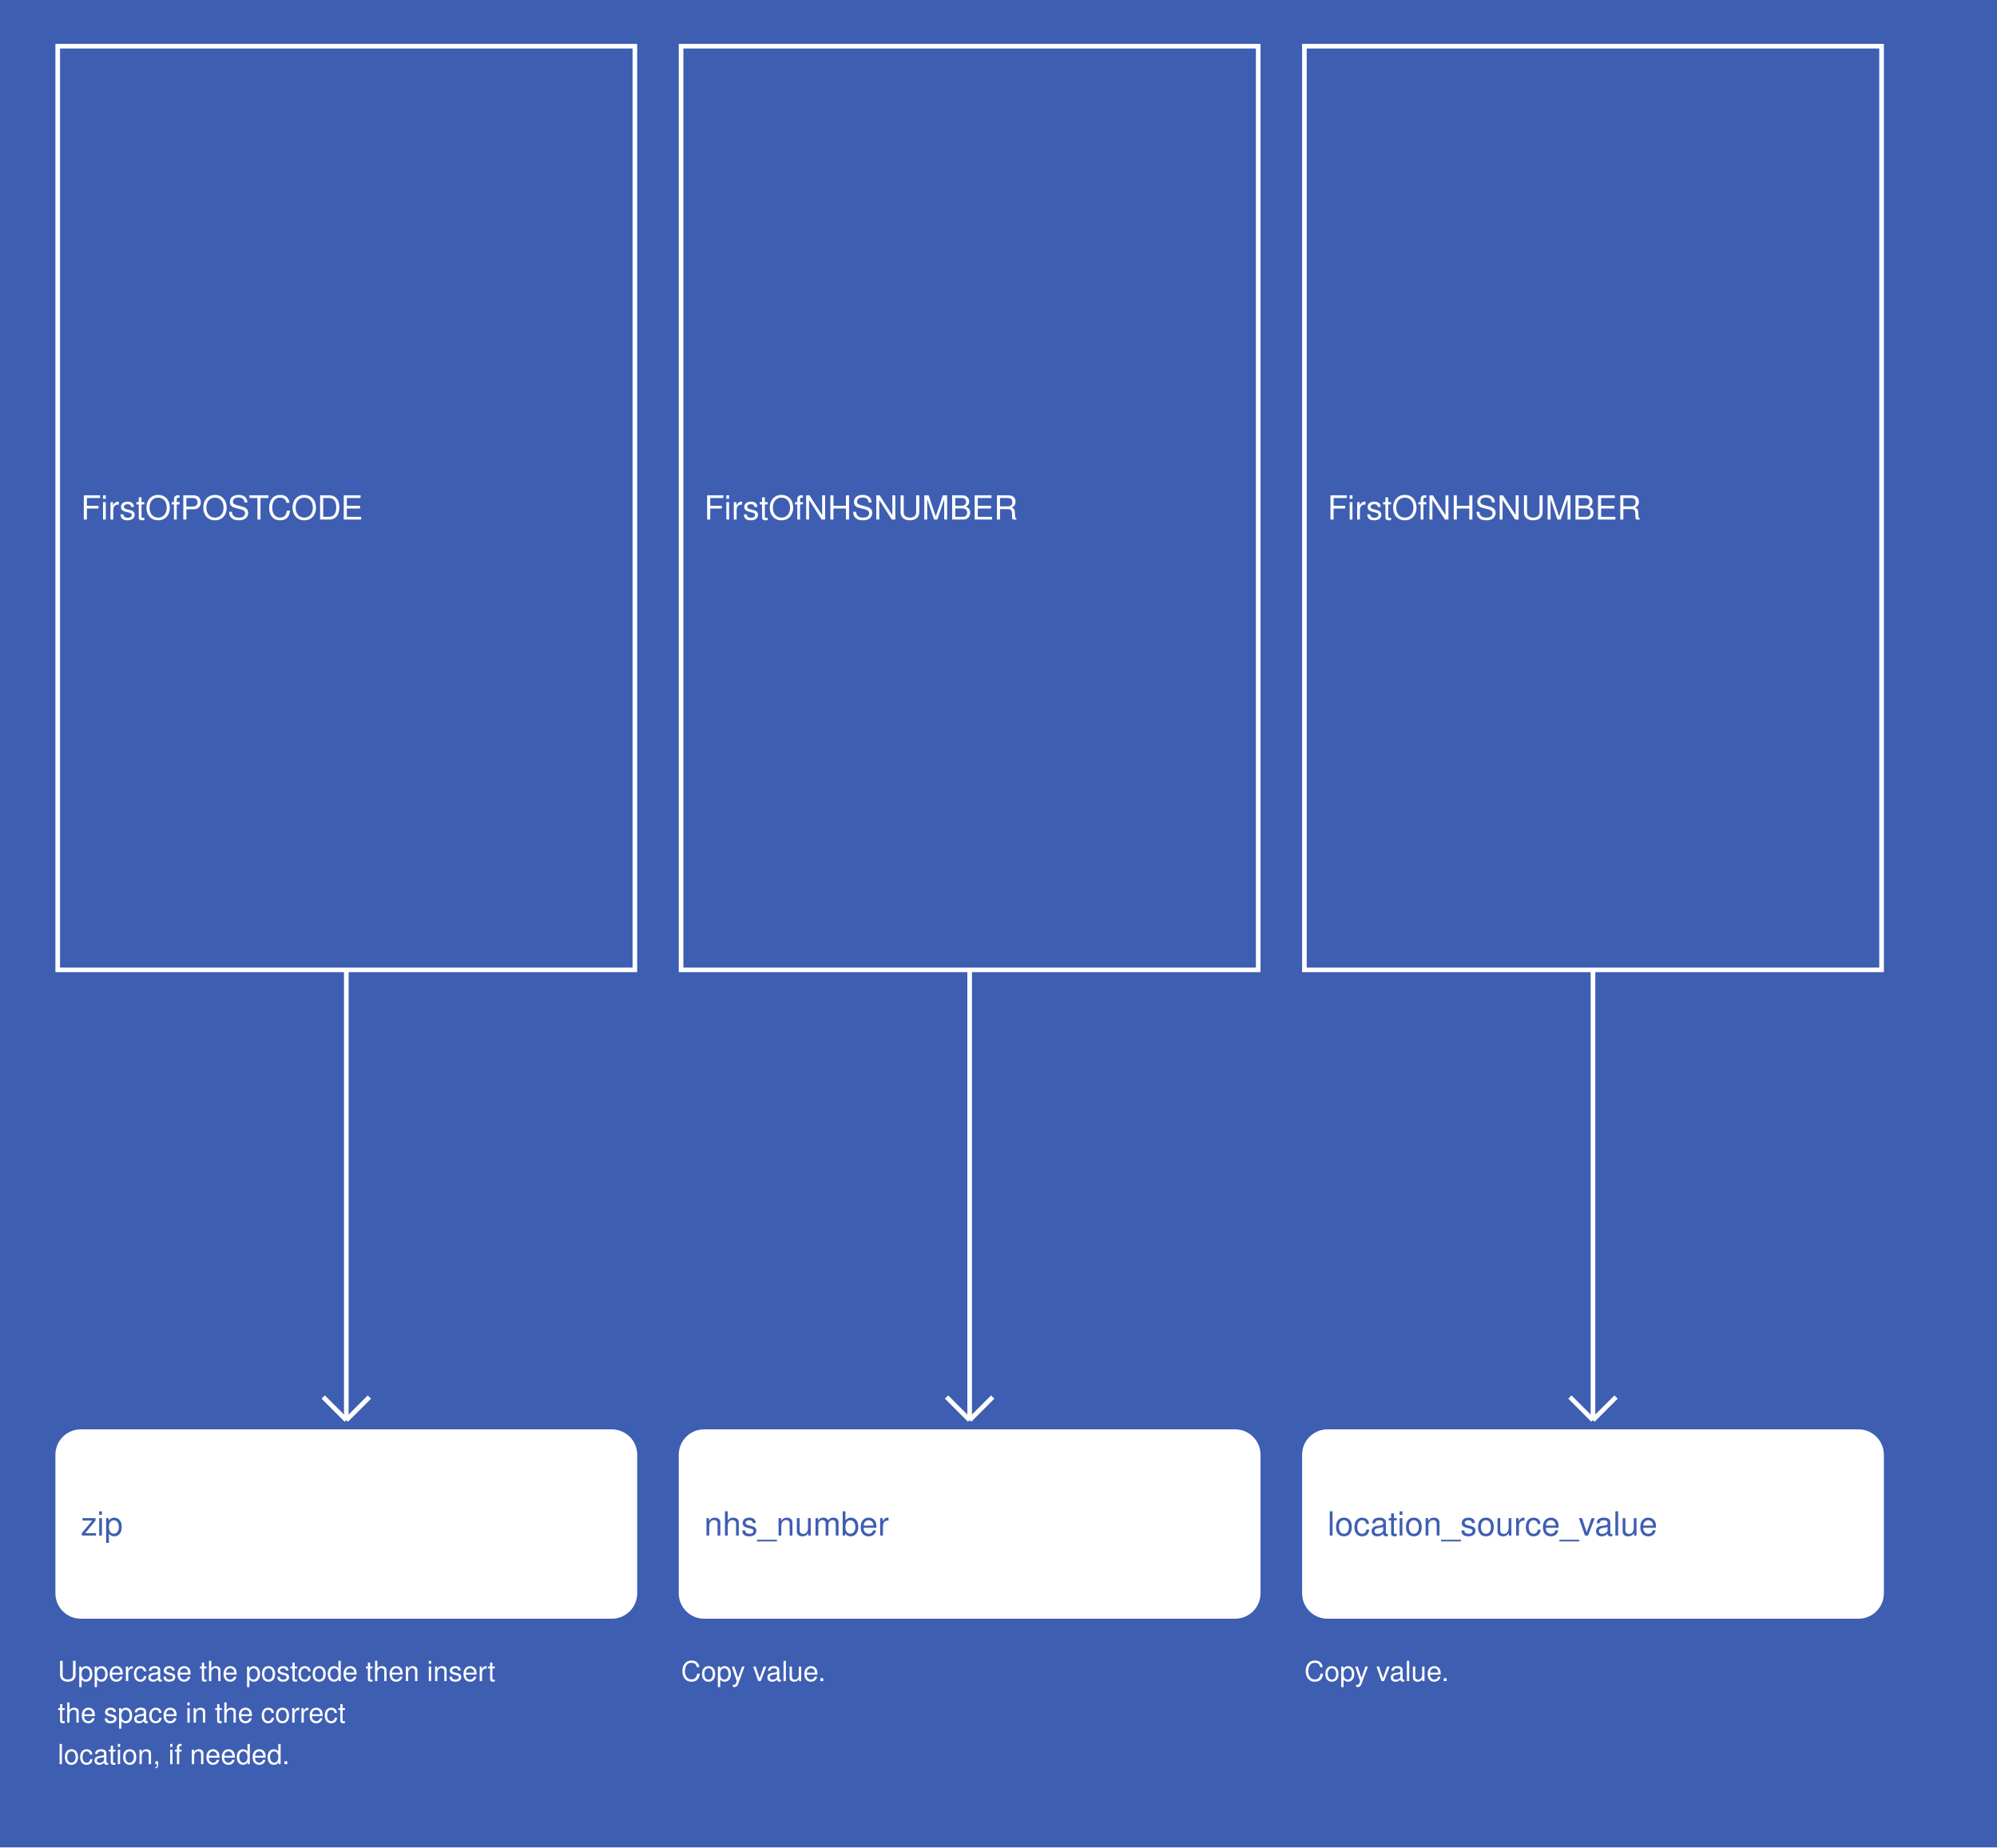
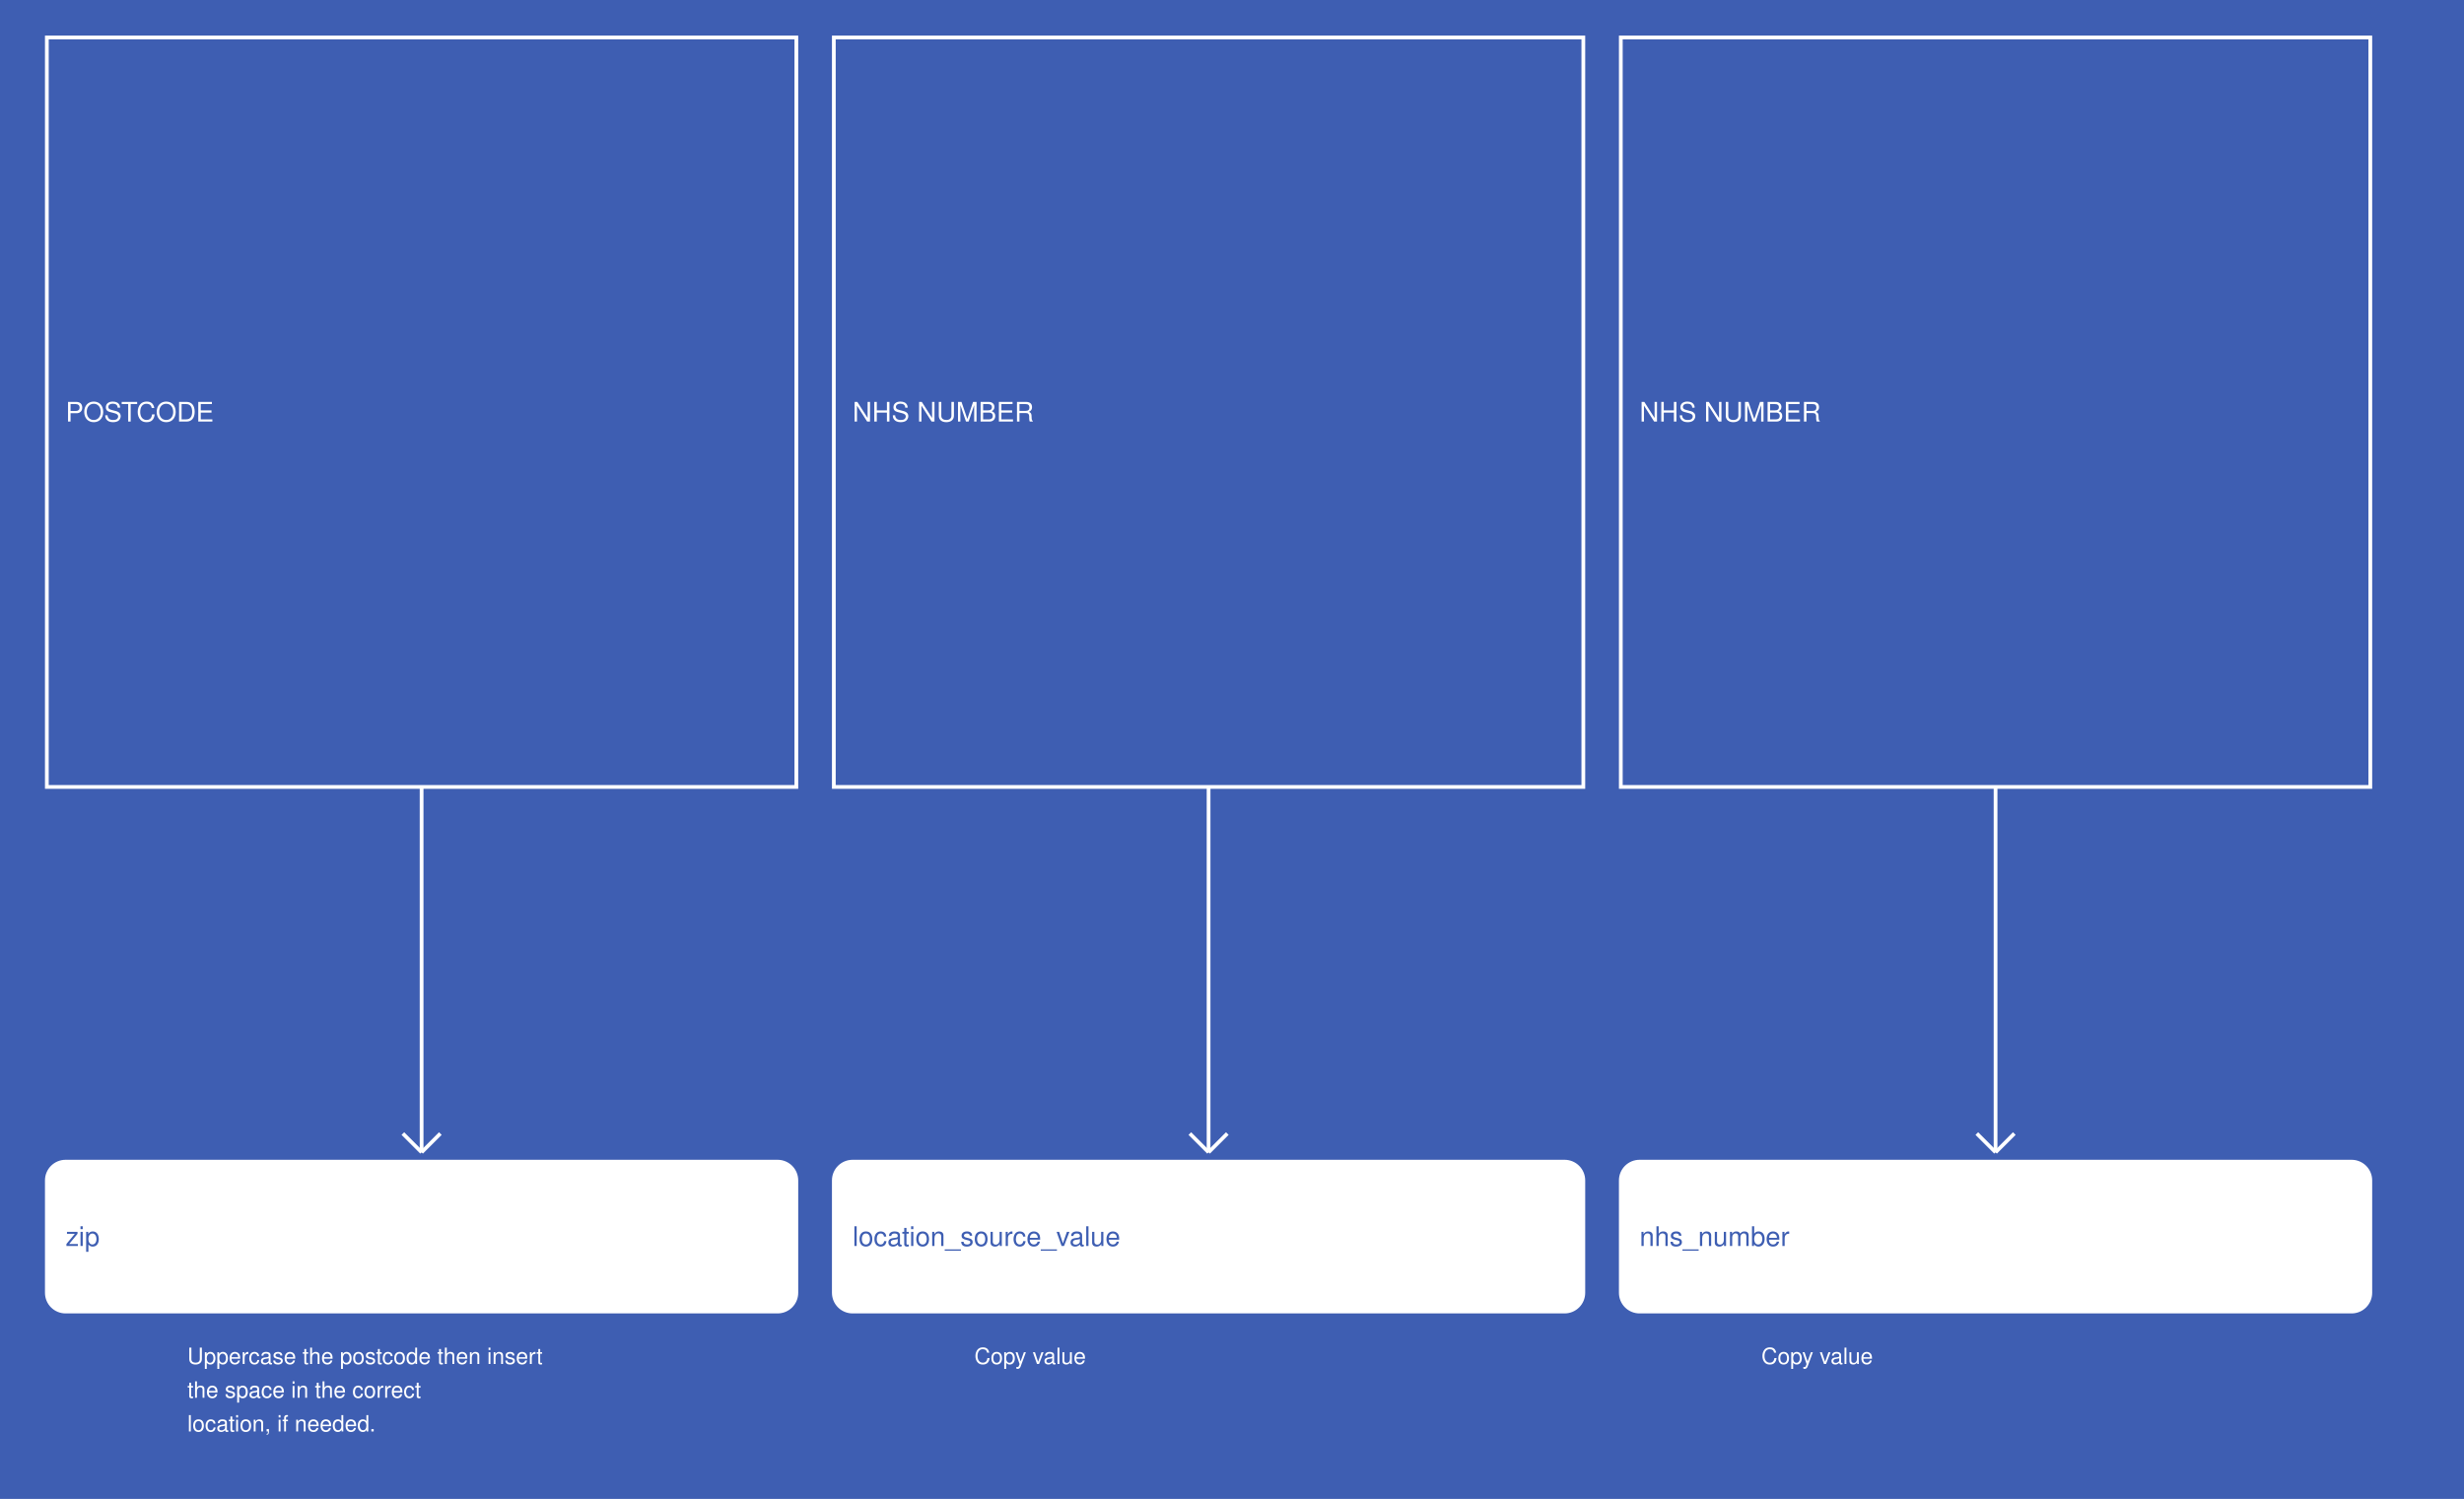
- <svg xmlns="http://www.w3.org/2000/svg" width="865" height="800">
+ <svg xmlns="http://www.w3.org/2000/svg" width="1315" height="800">
  <rect width="100%" height="100%" fill="#3E5EB2" />
  <g>
-     <rect x="25" y="20" width="250" height="400" fill="#3E5EB2" stroke="white" stroke-width="2" />
-     <text x="35" y="225" fill="white" font-family="Helvetica" font-size="1.2em" text-anchor="start">FirstOfPOSTCODE</text>
+     <rect x="25" y="20" width="400" height="400" fill="#3E5EB2" stroke="white" stroke-width="2" />
+     <text x="35" y="225" fill="white" font-family="Helvetica" font-size="1.2em" text-anchor="start">POSTCODE</text>
  </g>
  <g>
-     <line x1="150" y1="420" x2="150" y2="615" stroke="white" stroke-width="2" />
-     <line x1="140" y1="605" x2="150" y2="615" stroke="white" stroke-width="2" />
-     <line x1="160" y1="605" x2="150" y2="615" stroke="white" stroke-width="2" />
-     <text x="25" y="728" fill="white" font-size="1em" font-family="Helvetica">Uppercase the postcode then insert</text>
-     <text x="25" y="746" fill="white" font-size="1em" font-family="Helvetica">the space in the correct</text>
-     <text x="25" y="764" fill="white" font-size="1em" font-family="Helvetica">location, if needed.</text>
+     <line x1="225" y1="420" x2="225" y2="615" stroke="white" stroke-width="2" />
+     <line x1="215" y1="605" x2="225" y2="615" stroke="white" stroke-width="2" />
+     <line x1="235" y1="605" x2="225" y2="615" stroke="white" stroke-width="2" />
+     <text x="100" y="728" fill="white" font-size="1em" font-family="Helvetica">Uppercase the postcode then insert</text>
+     <text x="100" y="746" fill="white" font-size="1em" font-family="Helvetica">the space in the correct</text>
+     <text x="100" y="764" fill="white" font-size="1em" font-family="Helvetica">location, if needed.</text>
  </g>
  <g>
-     <rect x="25" y="620" width="250" height="80" fill="white" stroke="white" stroke-width="2" rx="10" />
+     <rect x="25" y="620" width="400" height="80" fill="white" stroke="white" stroke-width="2" rx="10" />
    <text x="35" y="665" fill="#3E5EB2" font-family="Helvetica" font-size="1.2em" text-anchor="start">zip</text>
  </g>
  <g>
-     <rect x="295" y="20" width="250" height="400" fill="#3E5EB2" stroke="white" stroke-width="2" />
-     <text x="305" y="225" fill="white" font-family="Helvetica" font-size="1.2em" text-anchor="start">FirstOfNHSNUMBER</text>
+     <rect x="445" y="20" width="400" height="400" fill="#3E5EB2" stroke="white" stroke-width="2" />
+     <text x="455" y="225" fill="white" font-family="Helvetica" font-size="1.2em" text-anchor="start">NHS NUMBER</text>
  </g>
  <g>
-     <line x1="420" y1="420" x2="420" y2="615" stroke="white" stroke-width="2" />
-     <line x1="410" y1="605" x2="420" y2="615" stroke="white" stroke-width="2" />
-     <line x1="430" y1="605" x2="420" y2="615" stroke="white" stroke-width="2" />
-     <text x="295" y="728" fill="white" font-size="1em" font-family="Helvetica">Copy value.</text>
+     <line x1="645" y1="420" x2="645" y2="615" stroke="white" stroke-width="2" />
+     <line x1="635" y1="605" x2="645" y2="615" stroke="white" stroke-width="2" />
+     <line x1="655" y1="605" x2="645" y2="615" stroke="white" stroke-width="2" />
+     <text x="520" y="728" fill="white" font-size="1em" font-family="Helvetica">Copy value</text>
  </g>
  <g>
-     <rect x="295" y="620" width="250" height="80" fill="white" stroke="white" stroke-width="2" rx="10" />
-     <text x="305" y="665" fill="#3E5EB2" font-family="Helvetica" font-size="1.2em" text-anchor="start">nhs_number</text>
+     <rect x="445" y="620" width="400" height="80" fill="white" stroke="white" stroke-width="2" rx="10" />
+     <text x="455" y="665" fill="#3E5EB2" font-family="Helvetica" font-size="1.2em" text-anchor="start">location_source_value</text>
  </g>
  <g>
-     <rect x="565" y="20" width="250" height="400" fill="#3E5EB2" stroke="white" stroke-width="2" />
-     <text x="575" y="225" fill="white" font-family="Helvetica" font-size="1.2em" text-anchor="start">FirstOfNHSNUMBER</text>
+     <rect x="865" y="20" width="400" height="400" fill="#3E5EB2" stroke="white" stroke-width="2" />
+     <text x="875" y="225" fill="white" font-family="Helvetica" font-size="1.2em" text-anchor="start">NHS NUMBER</text>
  </g>
  <g>
-     <line x1="690" y1="420" x2="690" y2="615" stroke="white" stroke-width="2" />
-     <line x1="680" y1="605" x2="690" y2="615" stroke="white" stroke-width="2" />
-     <line x1="700" y1="605" x2="690" y2="615" stroke="white" stroke-width="2" />
-     <text x="565" y="728" fill="white" font-size="1em" font-family="Helvetica">Copy value.</text>
+     <line x1="1065" y1="420" x2="1065" y2="615" stroke="white" stroke-width="2" />
+     <line x1="1055" y1="605" x2="1065" y2="615" stroke="white" stroke-width="2" />
+     <line x1="1075" y1="605" x2="1065" y2="615" stroke="white" stroke-width="2" />
+     <text x="940" y="728" fill="white" font-size="1em" font-family="Helvetica">Copy value</text>
  </g>
  <g>
-     <rect x="565" y="620" width="250" height="80" fill="white" stroke="white" stroke-width="2" rx="10" />
-     <text x="575" y="665" fill="#3E5EB2" font-family="Helvetica" font-size="1.2em" text-anchor="start">location_source_value</text>
+     <rect x="865" y="620" width="400" height="80" fill="white" stroke="white" stroke-width="2" rx="10" />
+     <text x="875" y="665" fill="#3E5EB2" font-family="Helvetica" font-size="1.2em" text-anchor="start">nhs_number</text>
  </g>
</svg>
